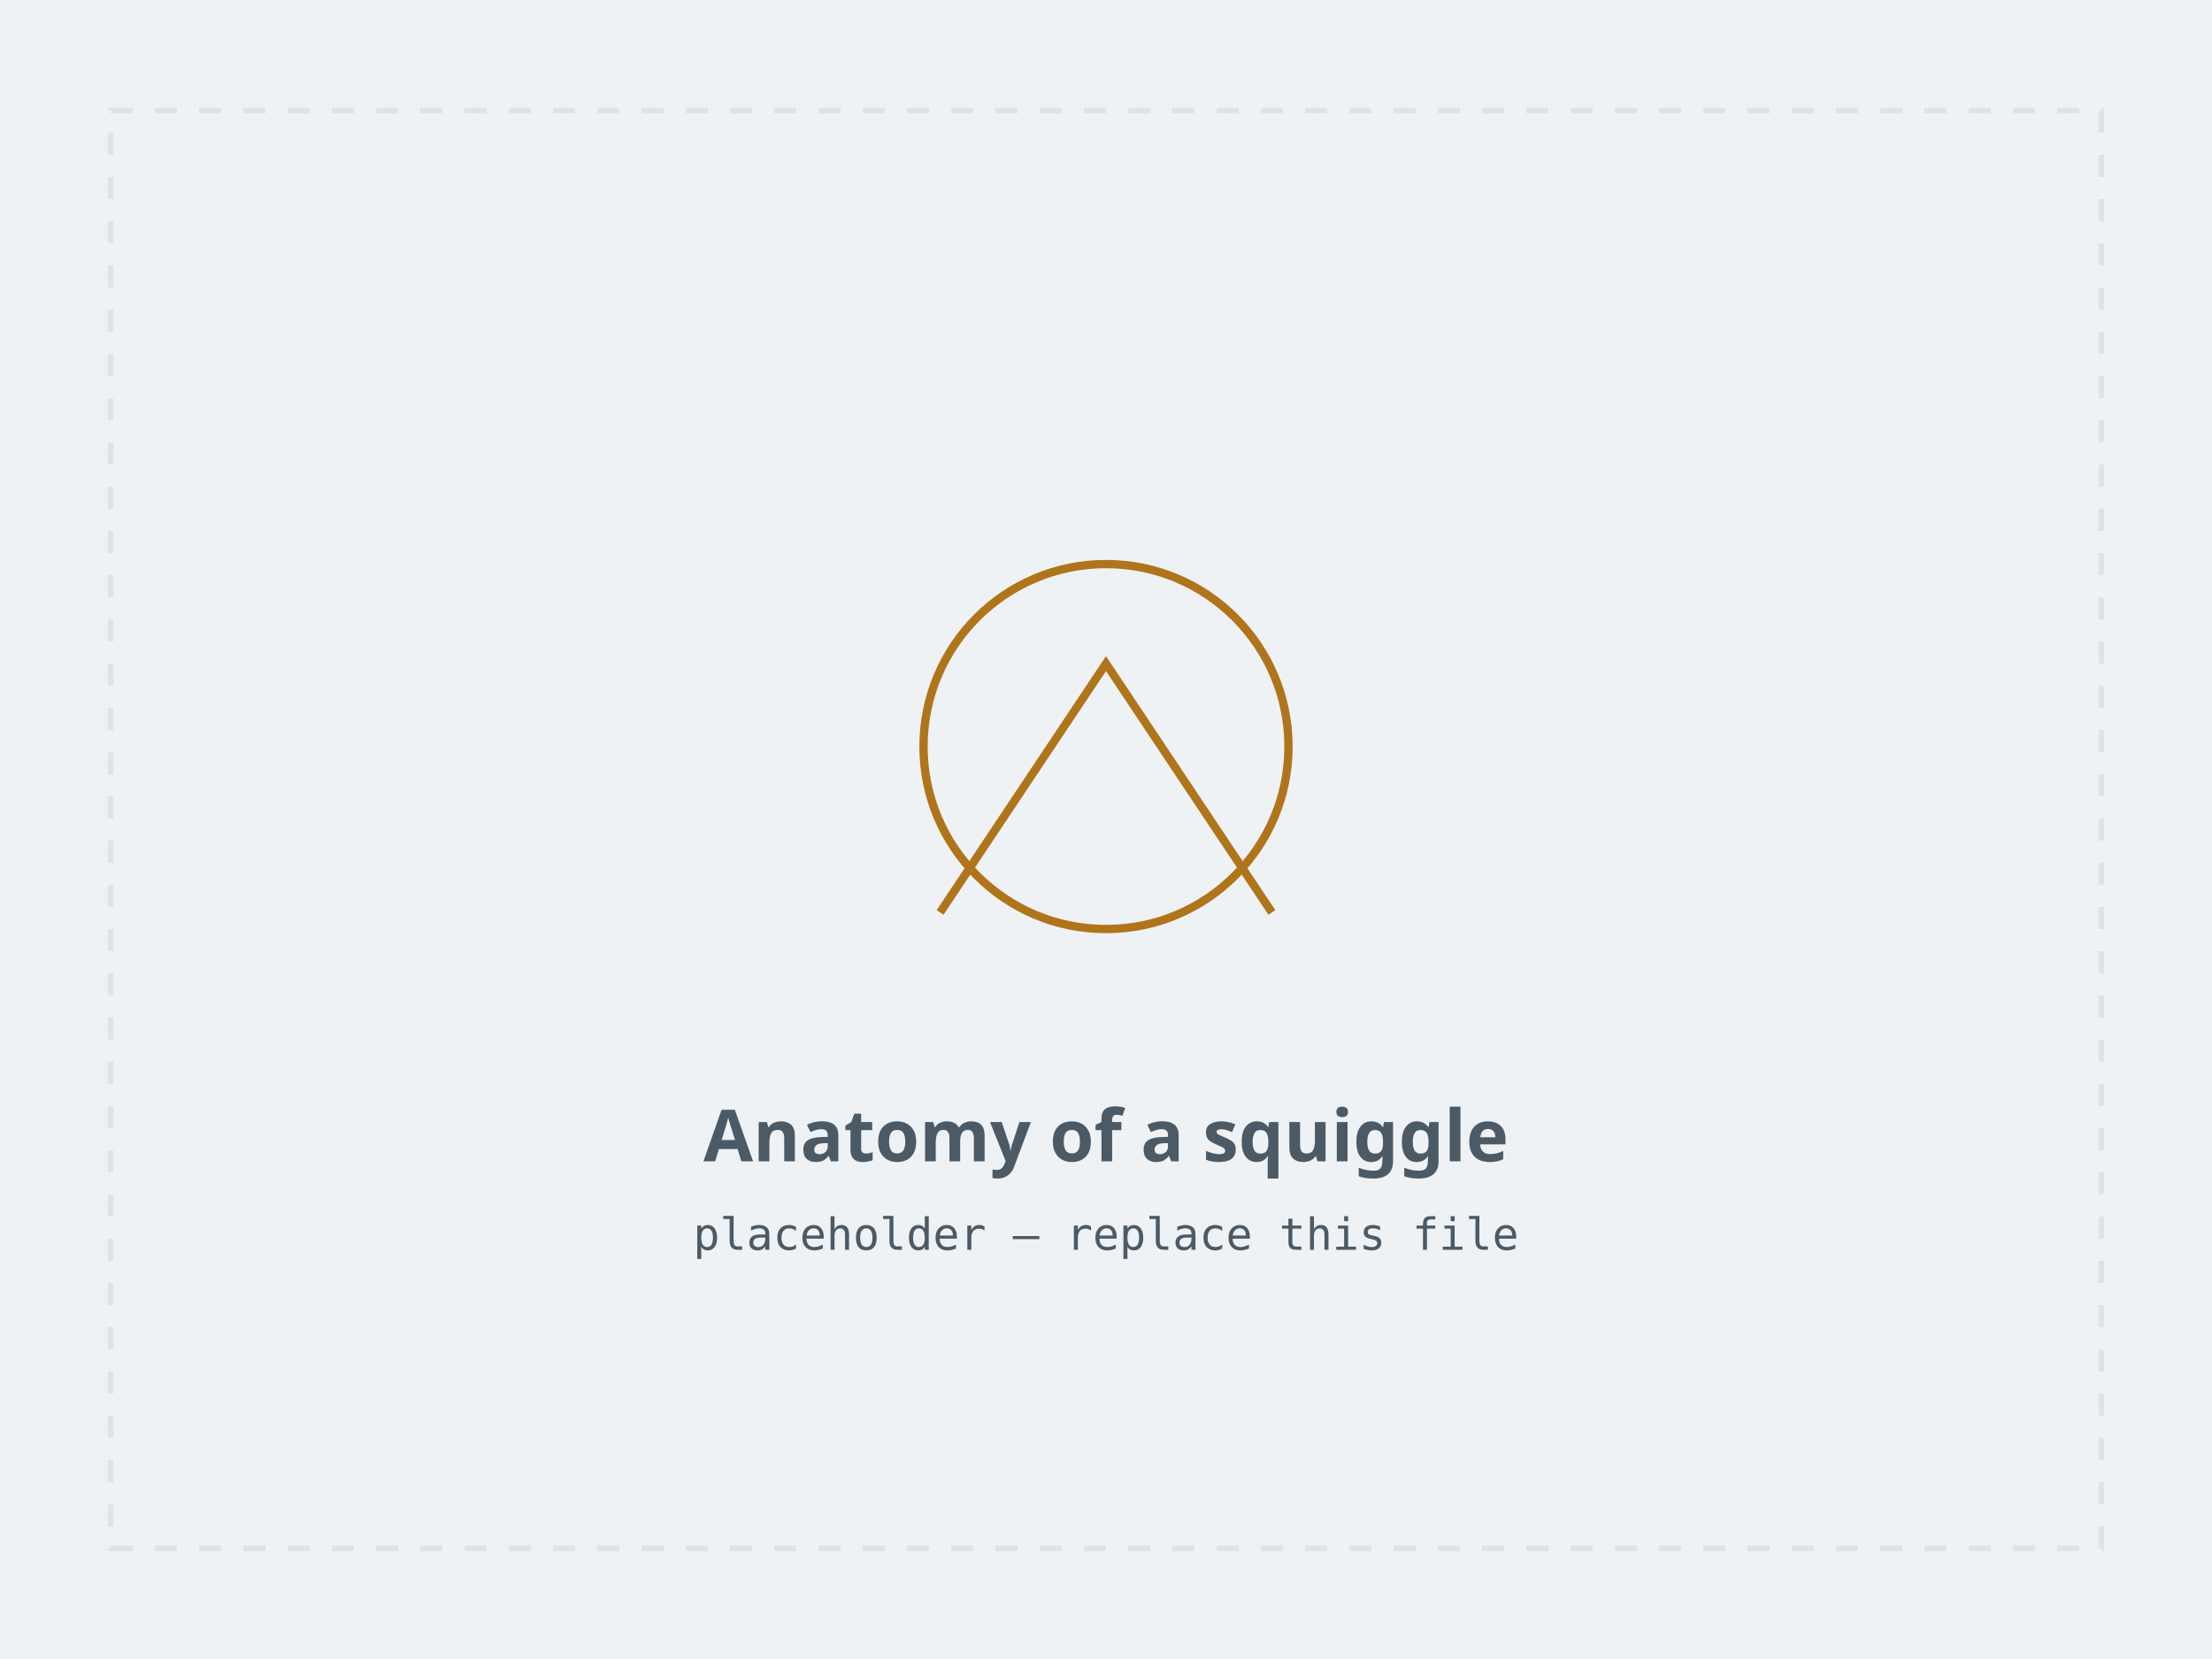
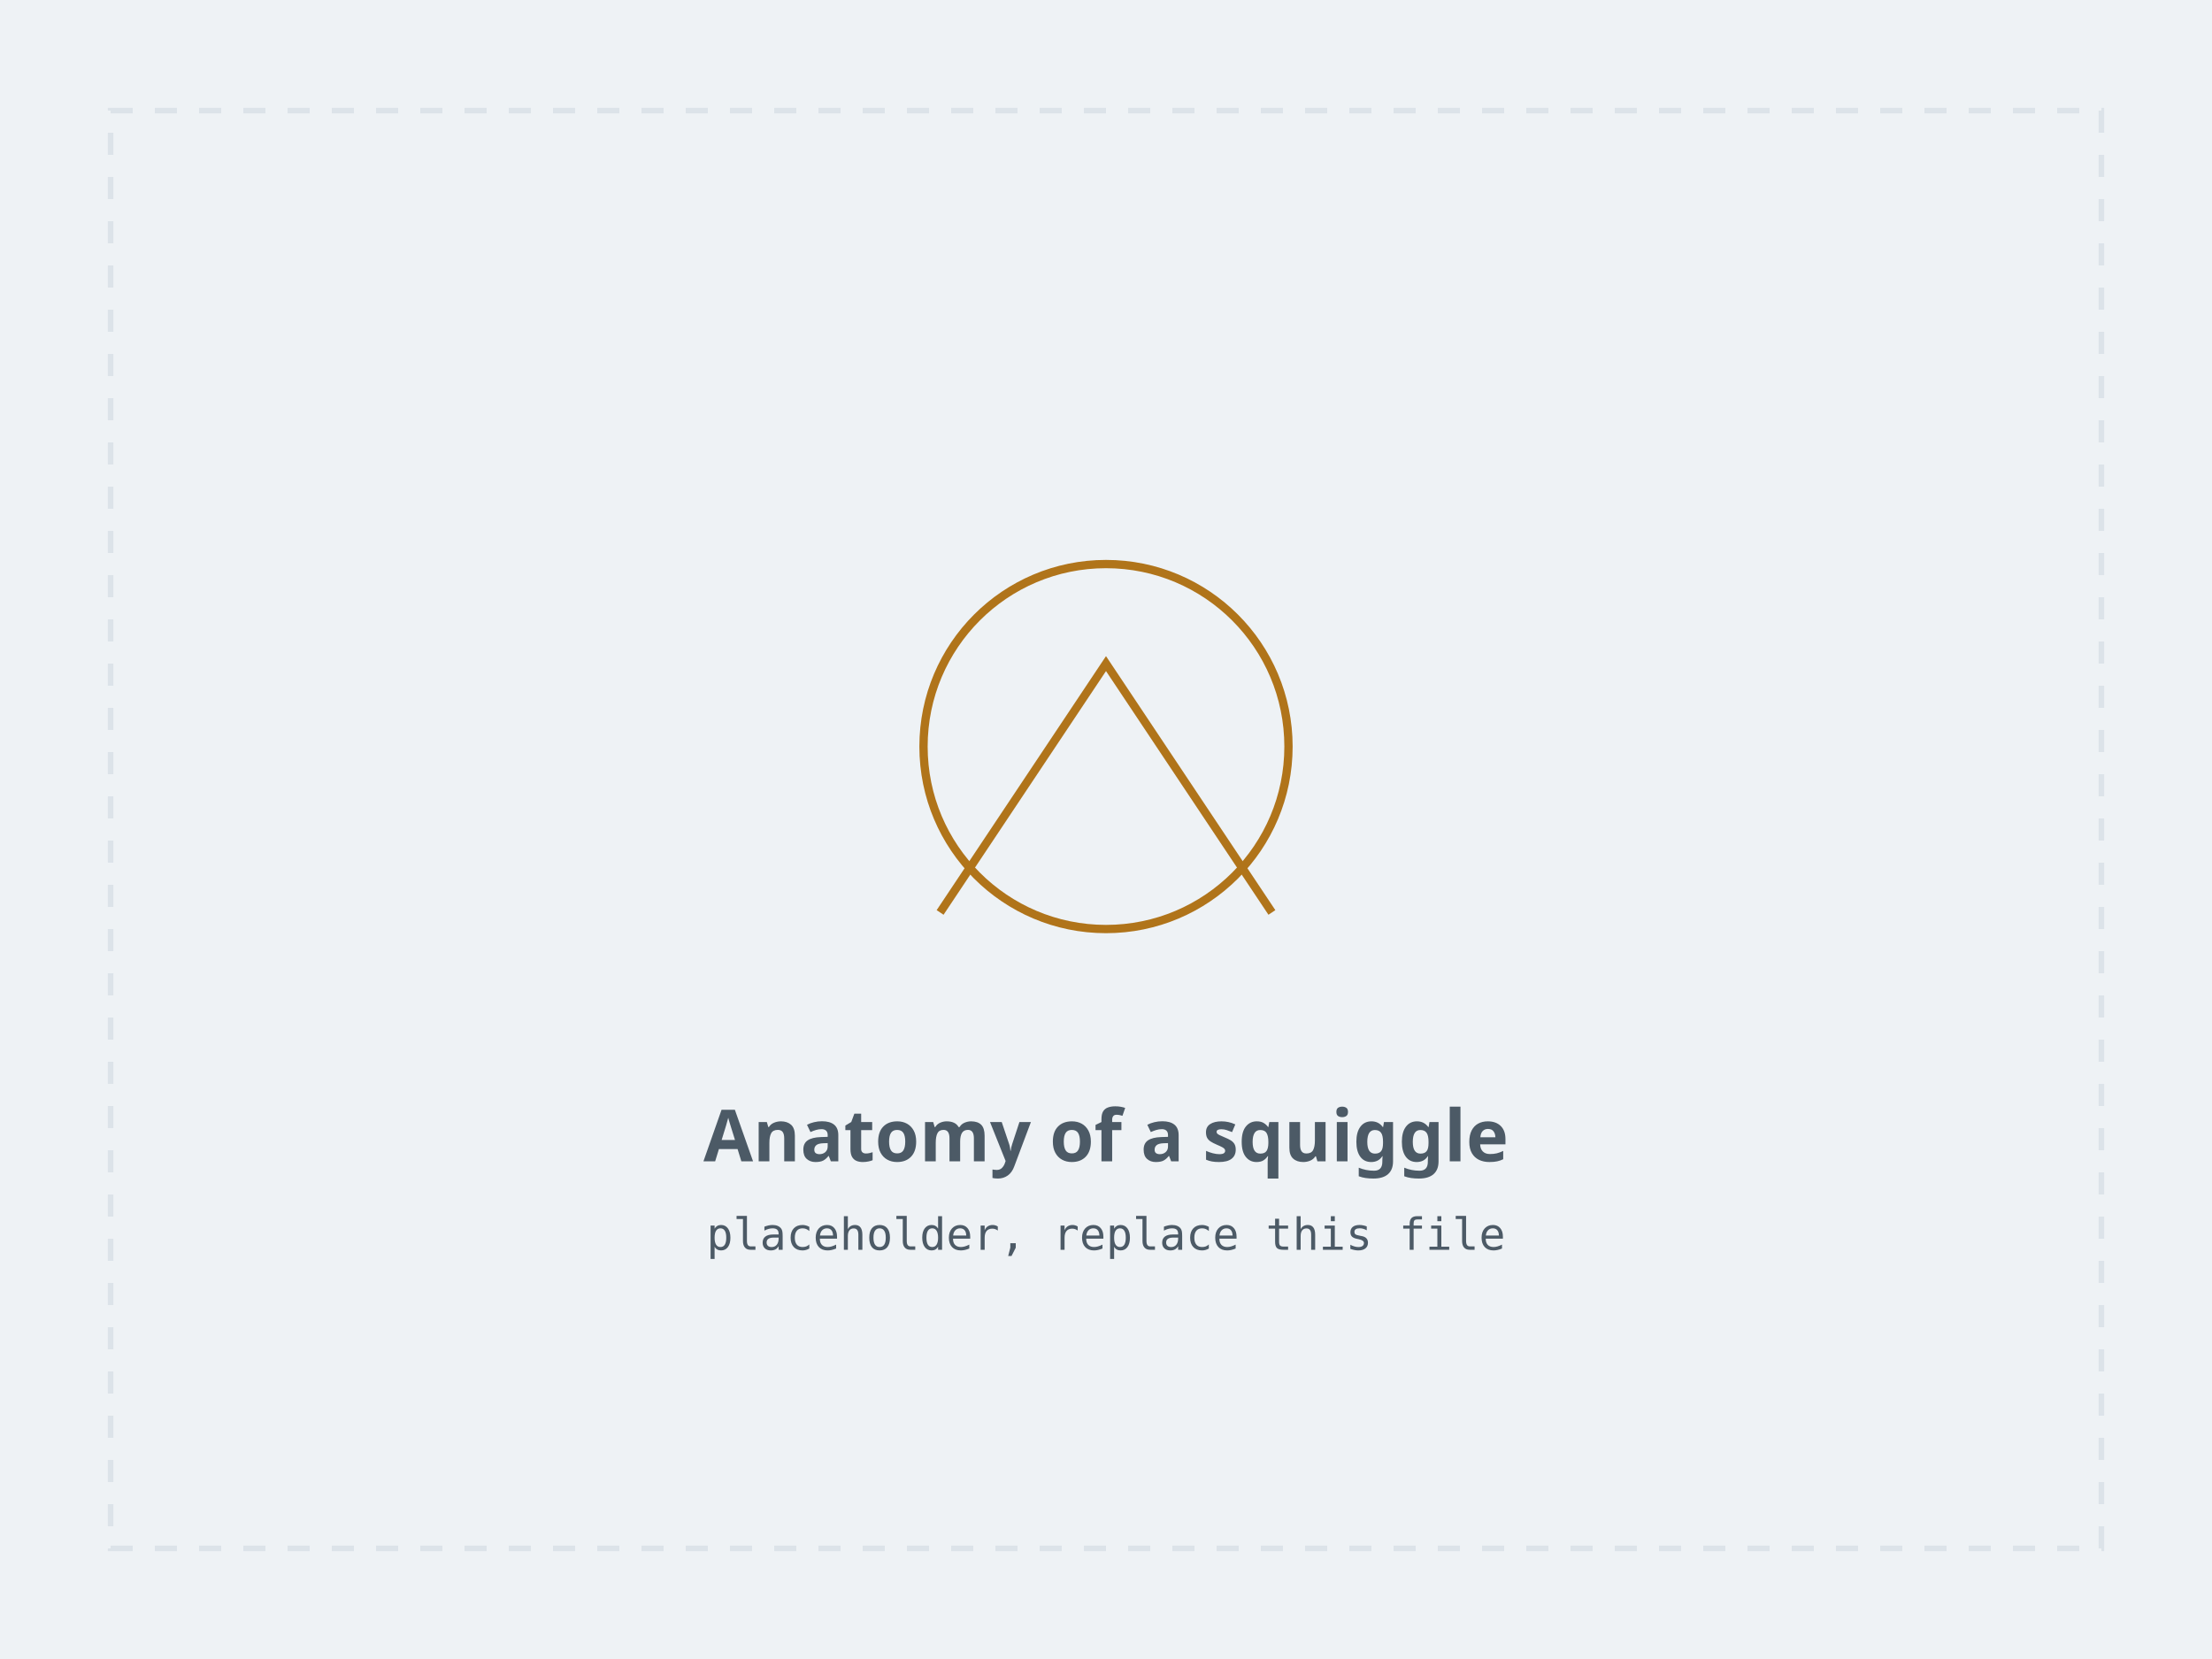
<svg xmlns="http://www.w3.org/2000/svg" viewBox="0 0 800 600" role="img" aria-label="Anatomy of a squiggle placeholder">
  <rect width="800" height="600" fill="#eef2f5" />
  <rect x="40" y="40" width="720" height="520" fill="none" stroke="#dce3e9" stroke-width="2" stroke-dasharray="8 8" />
  <circle cx="400" cy="270" r="66" fill="none" stroke="#b0741a" stroke-width="3" />
  <path d="M340 330 L400 240 L460 330" fill="none" stroke="#b0741a" stroke-width="3" />
  <text x="400" y="420" text-anchor="middle" font-family="system-ui, sans-serif" font-size="26" font-weight="600" fill="#4c5a66">Anatomy of a squiggle</text>
-   <text x="400" y="452" text-anchor="middle" font-family="ui-monospace, monospace" font-size="16" fill="#4c5a66">placeholder — replace this file</text>
+   <text x="400" y="452" text-anchor="middle" font-family="ui-monospace, monospace" font-size="16" fill="#4c5a66">placeholder, replace this file</text>
</svg>
